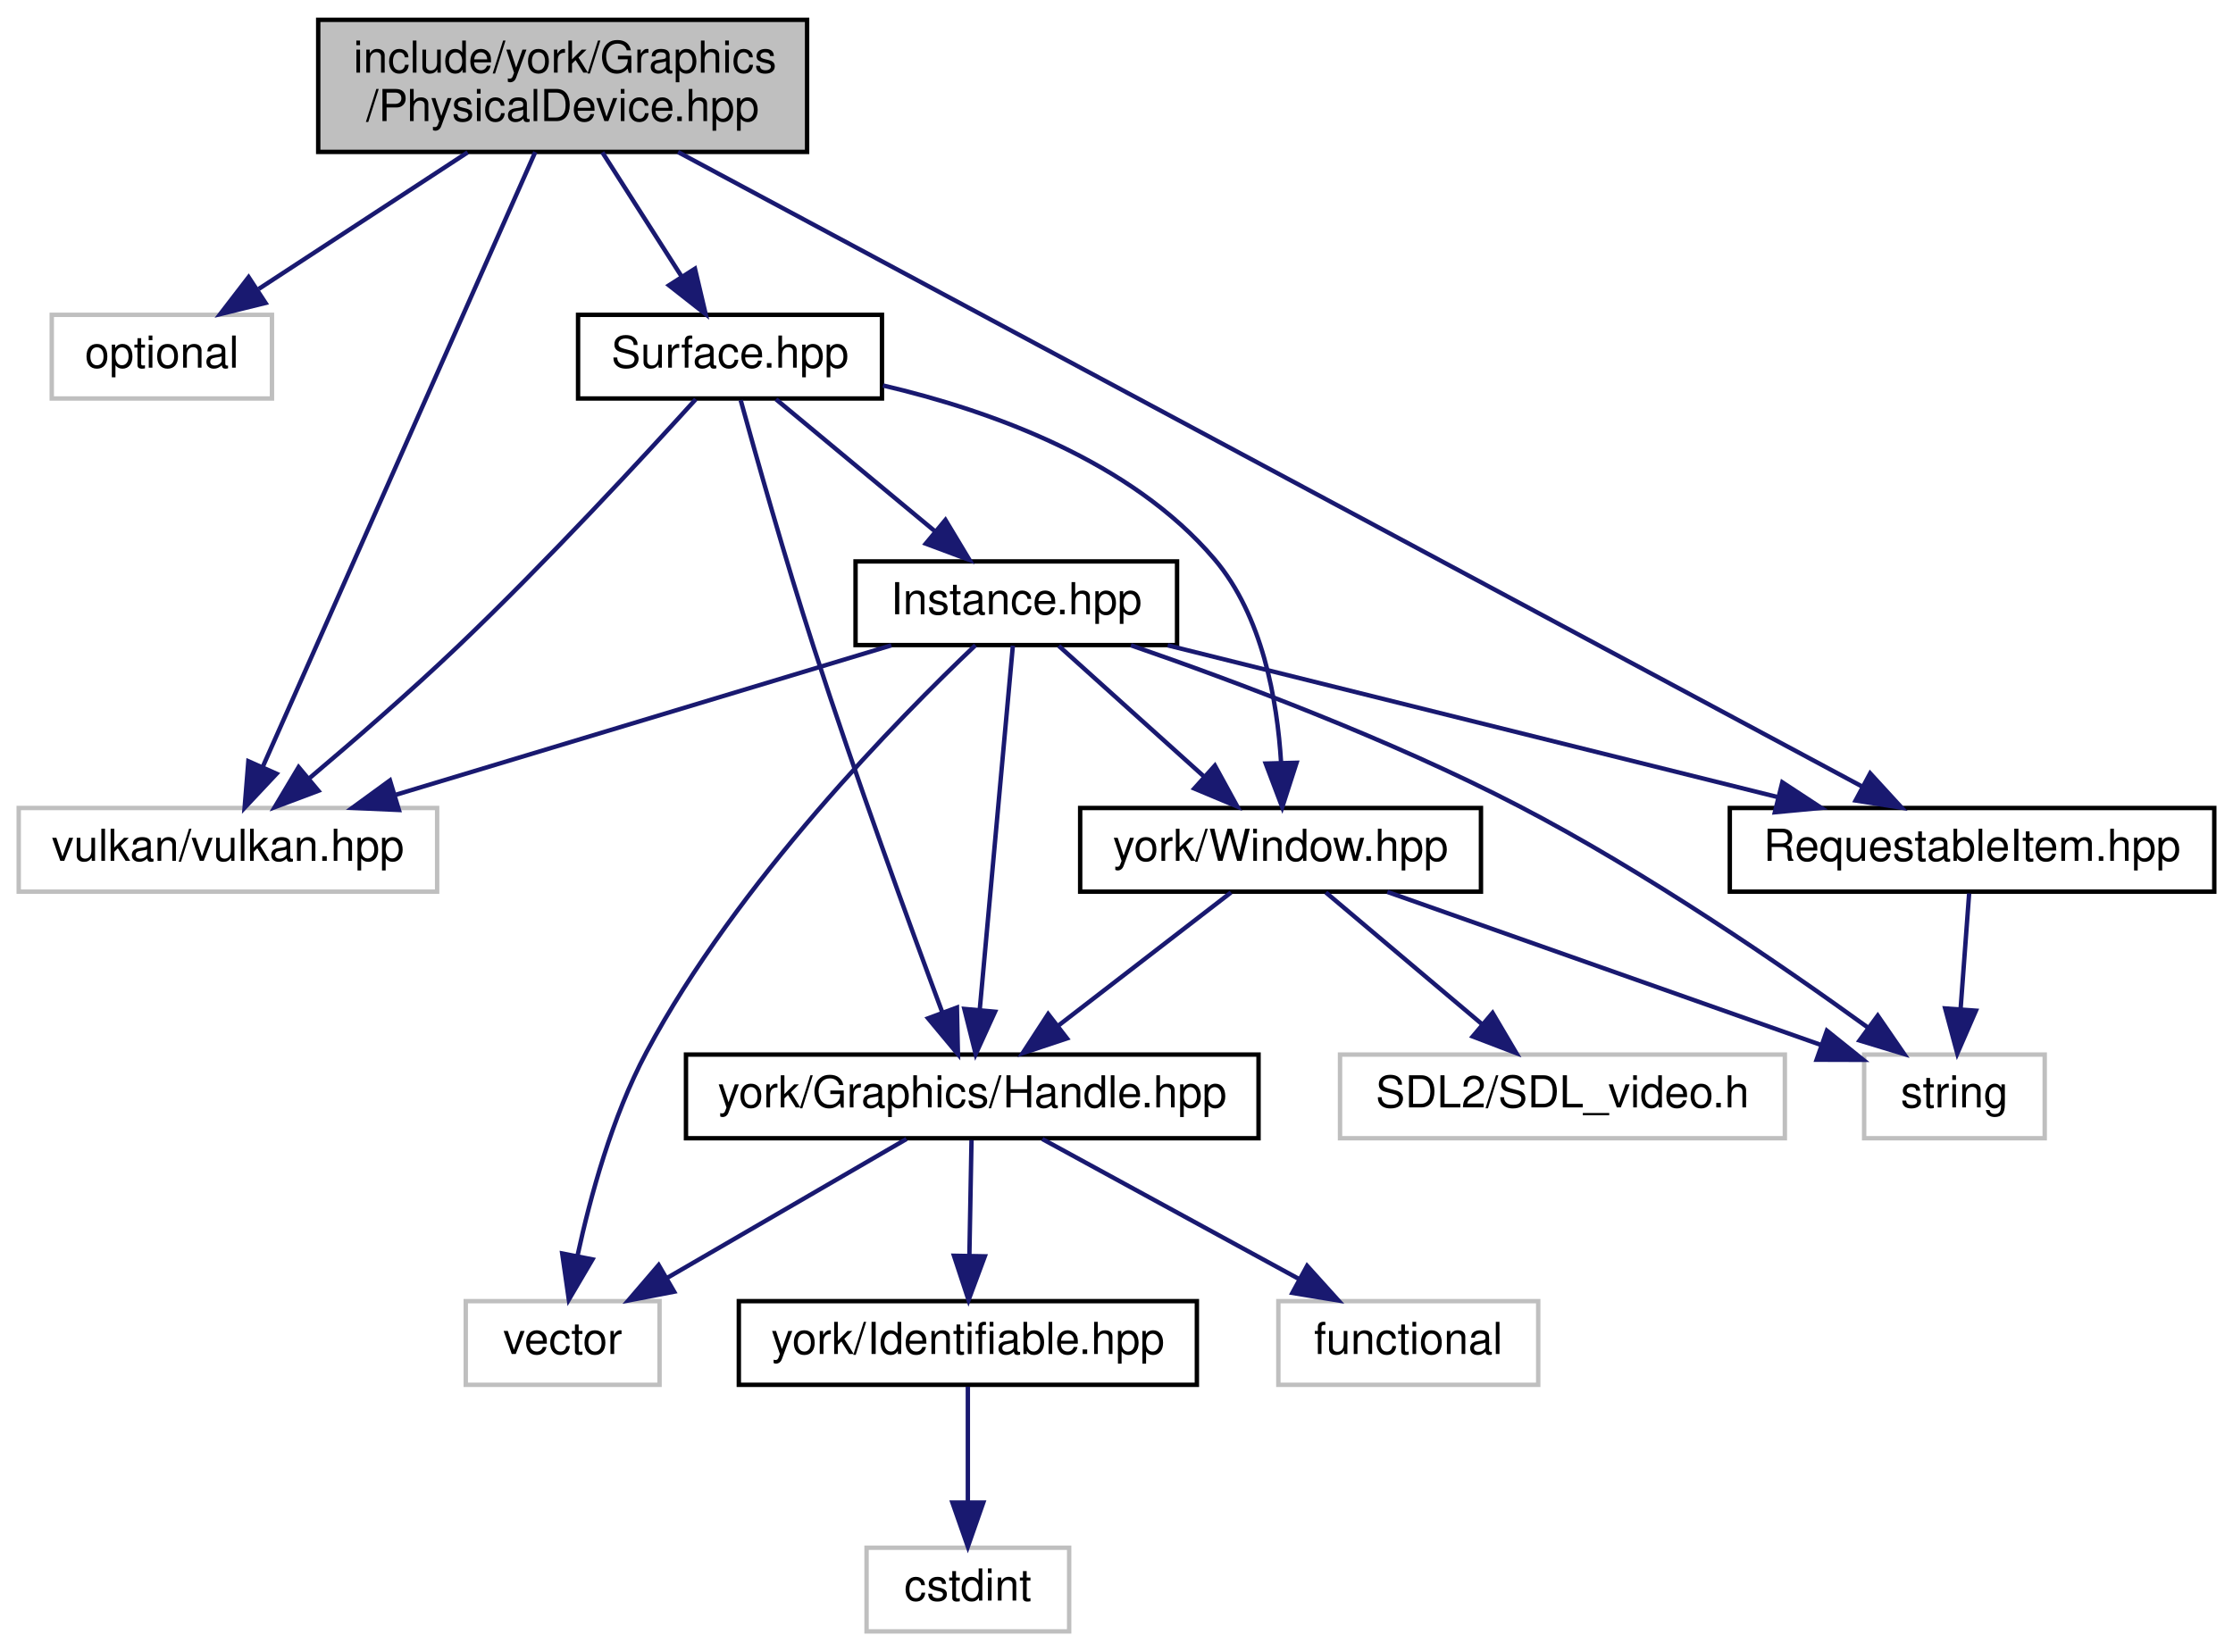
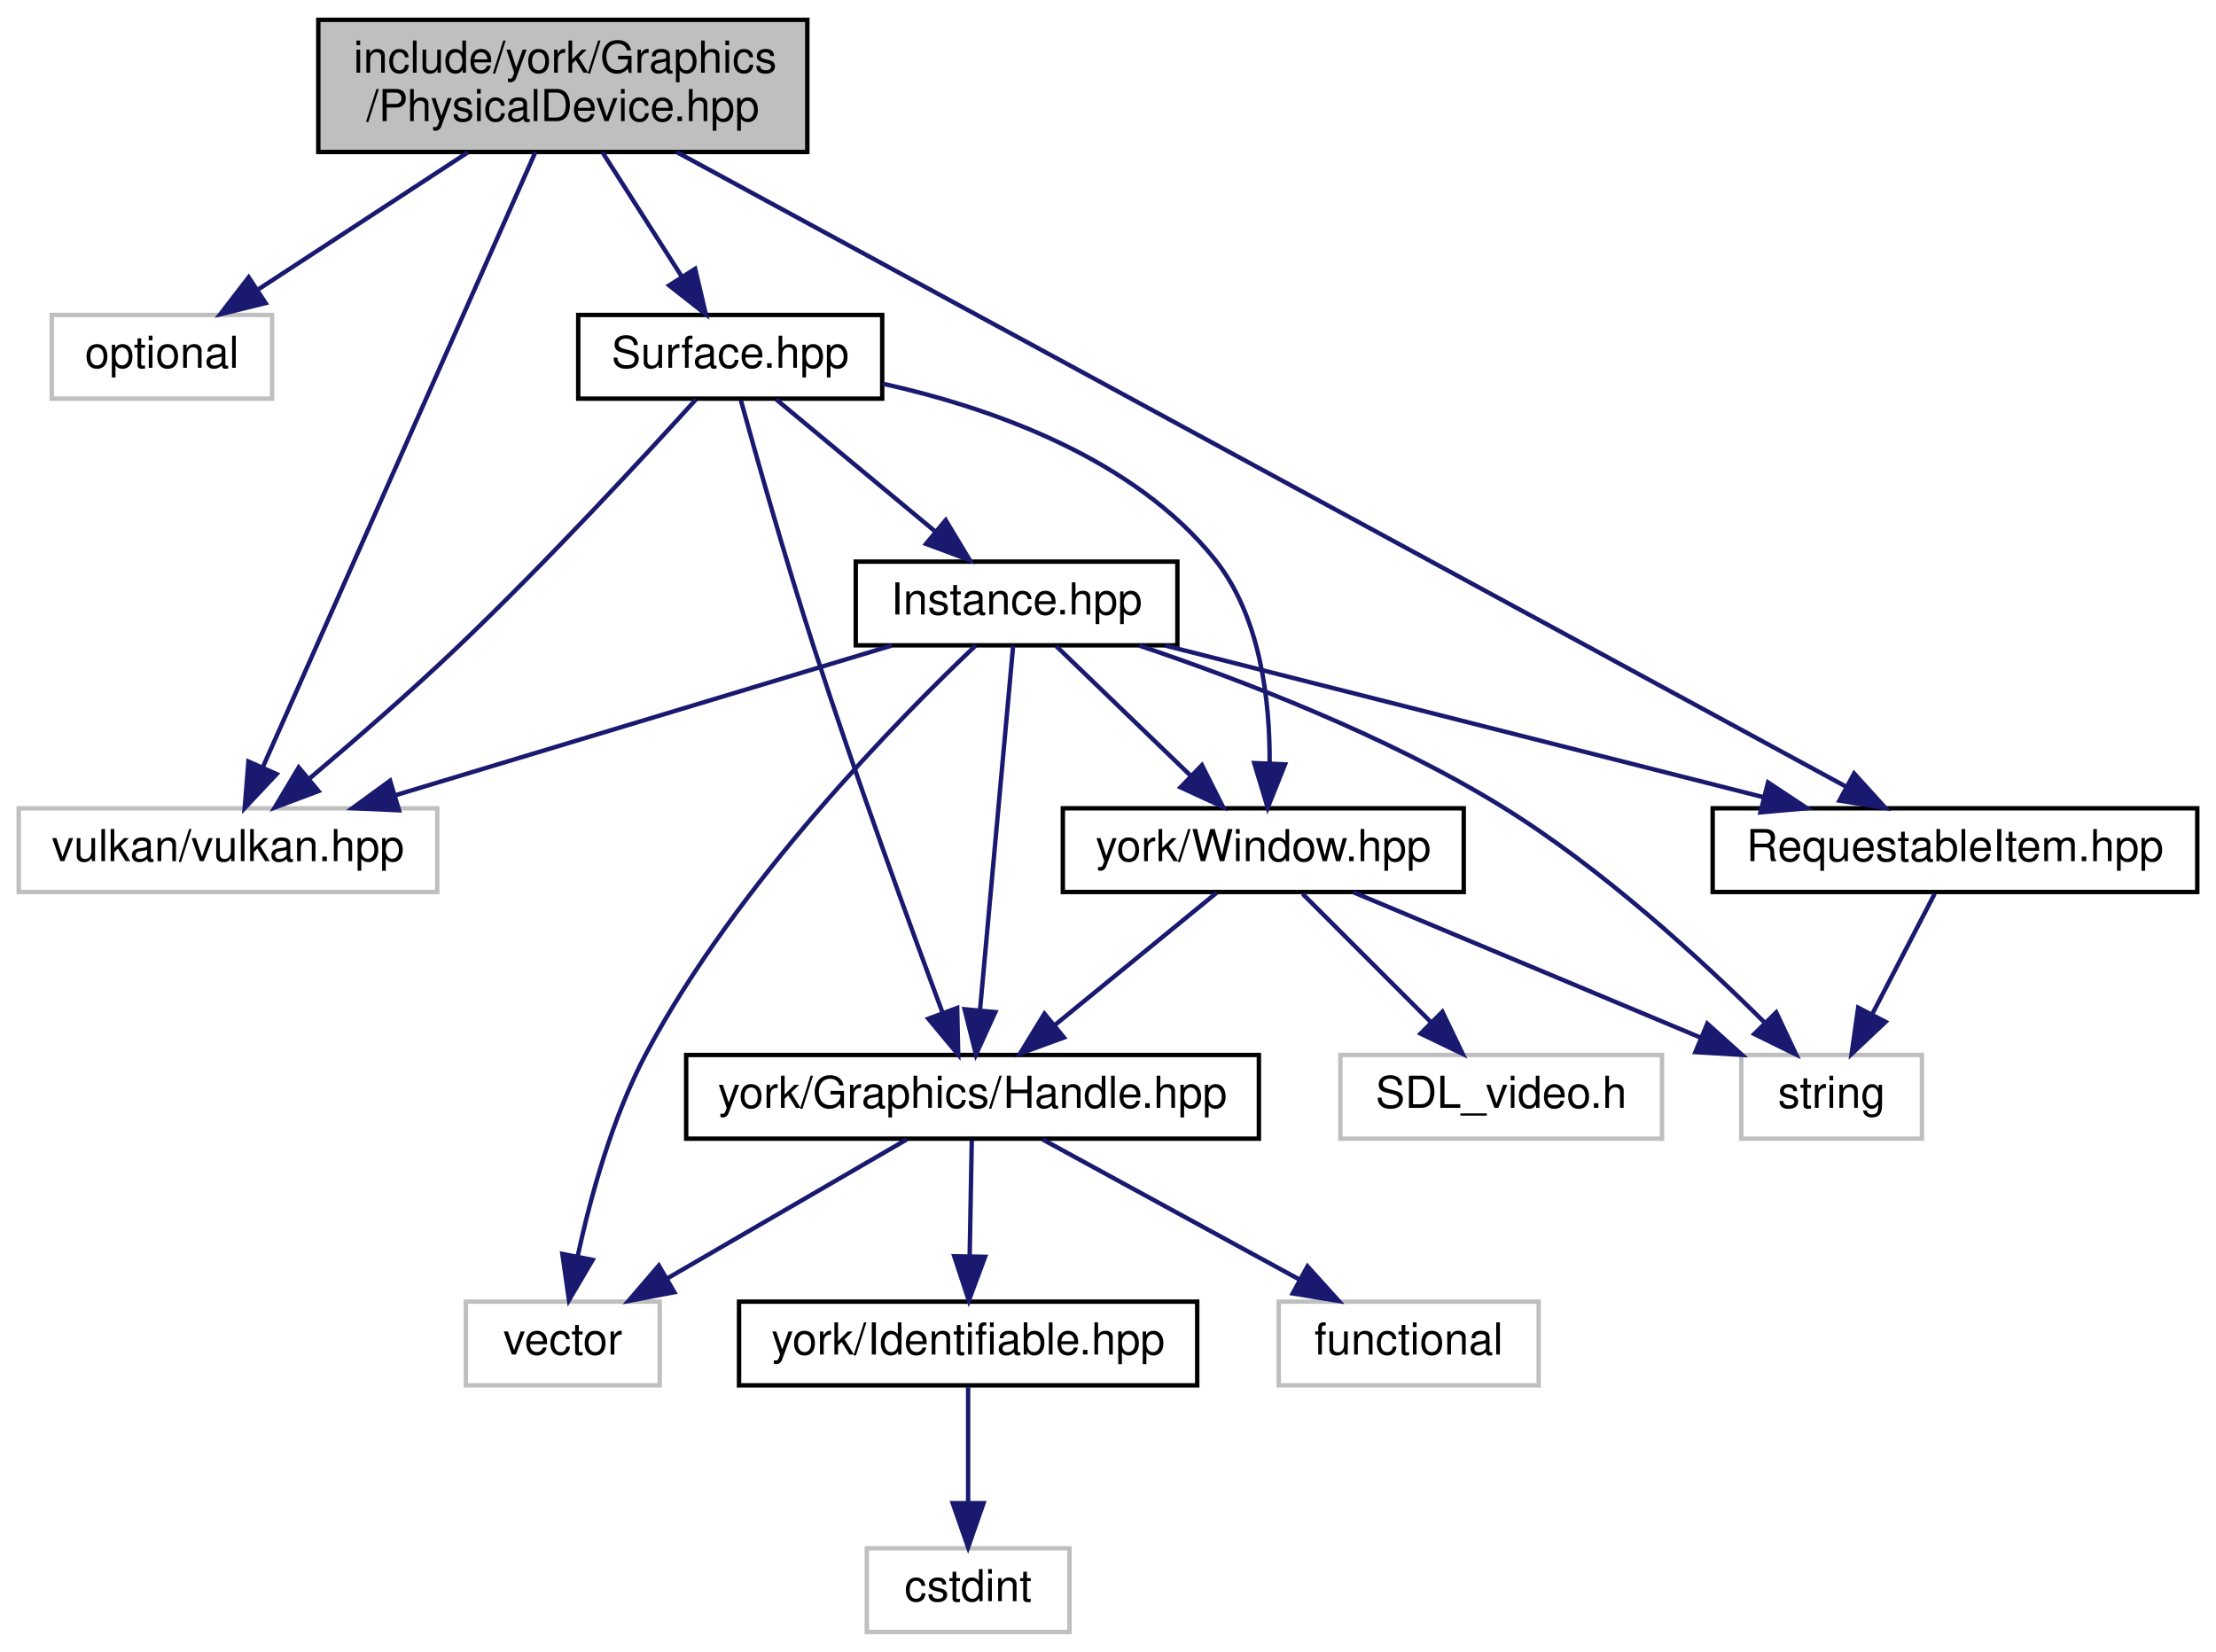
- <svg xmlns="http://www.w3.org/2000/svg" xmlns:xlink="http://www.w3.org/1999/xlink" width="507pt" height="375pt" viewBox="0.00 0.00 506.50 375.00">
+ <svg xmlns="http://www.w3.org/2000/svg" xmlns:xlink="http://www.w3.org/1999/xlink" width="503pt" height="375pt" viewBox="0.00 0.00 502.50 375.00">
  <g id="graph0" class="graph" transform="scale(1 1) rotate(0) translate(4 371)">
    <g id="node1" class="node">
      <g id="a_node1">
        <a xlink:title=" ">
          <polygon fill="#bfbfbf" stroke="black" points="68,-336.5 68,-366.5 179,-366.5 179,-336.5 68,-336.5" />
          <text text-anchor="start" x="76" y="-354.5" font-family="Helvetica,sans-Serif" font-size="10.00">include/york/Graphics</text>
          <text text-anchor="middle" x="123.5" y="-343.5" font-family="Helvetica,sans-Serif" font-size="10.00">/PhysicalDevice.hpp</text>
        </a>
      </g>
    </g>
    <g id="node2" class="node">
      <g id="a_node2">
        <a xlink:title=" ">
          <polygon fill="none" stroke="#bfbfbf" points="7.5,-280.5 7.5,-299.5 57.5,-299.5 57.5,-280.5 7.5,-280.5" />
          <text text-anchor="middle" x="32.5" y="-287.5" font-family="Helvetica,sans-Serif" font-size="10.00">optional</text>
        </a>
      </g>
    </g>
    <g id="edge1" class="edge">
      <path fill="none" stroke="midnightblue" d="M101.93,-336.4C87.62,-327.04 68.89,-314.79 54.49,-305.38" />
      <polygon fill="midnightblue" stroke="midnightblue" points="56.03,-302.2 45.74,-299.66 52.2,-308.06 56.03,-302.2" />
    </g>
    <g id="node3" class="node">
      <g id="a_node3">
        <a xlink:title=" ">
          <polygon fill="none" stroke="#bfbfbf" points="0,-168.5 0,-187.5 95,-187.5 95,-168.5 0,-168.5" />
          <text text-anchor="middle" x="47.5" y="-175.5" font-family="Helvetica,sans-Serif" font-size="10.00">vulkan/vulkan.hpp</text>
        </a>
      </g>
    </g>
    <g id="edge2" class="edge">
      <path fill="none" stroke="midnightblue" d="M117.28,-336.47C103.53,-305.44 70.57,-231.05 55.39,-196.81" />
      <polygon fill="midnightblue" stroke="midnightblue" points="58.54,-195.28 51.29,-187.56 52.14,-198.12 58.54,-195.28" />
    </g>
    <g id="node4" class="node">
      <g id="a_node4">
        <a xlink:href="_surface_8hpp.html" target="_top" xlink:title=" ">
          <polygon fill="none" stroke="black" points="127,-280.5 127,-299.5 196,-299.5 196,-280.5 127,-280.5" />
          <text text-anchor="middle" x="161.5" y="-287.5" font-family="Helvetica,sans-Serif" font-size="10.00">Surface.hpp</text>
        </a>
      </g>
    </g>
    <g id="edge3" class="edge">
      <path fill="none" stroke="midnightblue" d="M132.51,-336.4C137.91,-327.93 144.83,-317.1 150.55,-308.14" />
      <polygon fill="midnightblue" stroke="midnightblue" points="153.54,-309.97 155.97,-299.66 147.64,-306.2 153.54,-309.97" />
    </g>
    <g id="node14" class="node">
      <g id="a_node14">
        <a xlink:href="_requestable_item_8hpp.html" target="_top" xlink:title=" ">
-           <polygon fill="none" stroke="black" points="388.5,-168.5 388.5,-187.5 498.5,-187.5 498.5,-168.5 388.5,-168.5" />
-           <text text-anchor="middle" x="443.5" y="-175.5" font-family="Helvetica,sans-Serif" font-size="10.00">RequestableItem.hpp</text>
+           <polygon fill="none" stroke="black" points="384.5,-168.5 384.5,-187.5 494.5,-187.5 494.5,-168.5 384.5,-168.5" />
+           <text text-anchor="middle" x="439.5" y="-175.5" font-family="Helvetica,sans-Serif" font-size="10.00">RequestableItem.hpp</text>
        </a>
      </g>
    </g>
    <g id="edge22" class="edge">
-       <path fill="none" stroke="midnightblue" d="M149.69,-336.47C210.2,-304.03 359.11,-224.23 418.48,-192.41" />
-       <polygon fill="midnightblue" stroke="midnightblue" points="420.37,-195.37 427.53,-187.56 417.06,-189.2 420.37,-195.37" />
+       <path fill="none" stroke="midnightblue" d="M149.36,-336.47C209.12,-304.03 356.17,-224.23 414.79,-192.41" />
+       <polygon fill="midnightblue" stroke="midnightblue" points="416.61,-195.41 423.73,-187.56 413.27,-189.25 416.61,-195.41" />
    </g>
    <g id="edge4" class="edge">
      <path fill="none" stroke="midnightblue" d="M153.73,-280.33C142.22,-267.63 119.82,-243.36 99.5,-224 88.7,-213.71 76.04,-202.74 65.93,-194.2" />
      <polygon fill="midnightblue" stroke="midnightblue" points="68.04,-191.41 58.12,-187.68 63.55,-196.78 68.04,-191.41" />
    </g>
    <g id="node5" class="node">
      <g id="a_node5">
        <a xlink:href="_window_8hpp.html" target="_top" xlink:title=" ">
-           <polygon fill="none" stroke="black" points="241,-168.5 241,-187.5 332,-187.5 332,-168.5 241,-168.5" />
-           <text text-anchor="middle" x="286.5" y="-175.5" font-family="Helvetica,sans-Serif" font-size="10.00">york/Window.hpp</text>
+           <polygon fill="none" stroke="black" points="237,-168.5 237,-187.5 328,-187.5 328,-168.5 237,-168.5" />
+           <text text-anchor="middle" x="282.5" y="-175.5" font-family="Helvetica,sans-Serif" font-size="10.00">york/Window.hpp</text>
        </a>
      </g>
    </g>
    <g id="edge5" class="edge">
-       <path fill="none" stroke="midnightblue" d="M196.22,-283.46C220.75,-277.73 252.52,-266.32 271.5,-244 282.39,-231.19 285.75,-212 286.62,-197.79" />
-       <polygon fill="midnightblue" stroke="midnightblue" points="290.13,-197.77 286.88,-187.68 283.13,-197.59 290.13,-197.77" />
+       <path fill="none" stroke="midnightblue" d="M196.1,-283.9C220.9,-278.38 253.06,-267.03 271.5,-244 281.88,-231.03 284.03,-211.86 283.94,-197.7" />
+       <polygon fill="midnightblue" stroke="midnightblue" points="287.43,-197.47 283.5,-187.63 280.44,-197.77 287.43,-197.47" />
    </g>
    <g id="node8" class="node">
      <g id="a_node8">
        <a xlink:href="_handle_8hpp.html" target="_top" xlink:title="Contains the declarations for the Handle classes which form the basis of our Vulkan implementation.">
          <polygon fill="none" stroke="black" points="151.5,-112.5 151.5,-131.5 281.5,-131.5 281.5,-112.5 151.5,-112.5" />
          <text text-anchor="middle" x="216.5" y="-119.5" font-family="Helvetica,sans-Serif" font-size="10.00">york/Graphics/Handle.hpp</text>
        </a>
      </g>
    </g>
    <g id="edge13" class="edge">
      <path fill="none" stroke="midnightblue" d="M163.92,-280.12C167.38,-267.56 174.05,-243.91 180.5,-224 189.99,-194.73 202.23,-161.15 209.72,-141.03" />
      <polygon fill="midnightblue" stroke="midnightblue" points="213.02,-142.18 213.25,-131.59 206.47,-139.73 213.02,-142.18" />
    </g>
    <g id="node13" class="node">
      <g id="a_node13">
        <a xlink:href="_instance_8hpp.html" target="_top" xlink:title=" ">
          <polygon fill="none" stroke="black" points="190,-224.5 190,-243.5 263,-243.5 263,-224.5 190,-224.5" />
          <text text-anchor="middle" x="226.5" y="-231.5" font-family="Helvetica,sans-Serif" font-size="10.00">Instance.hpp</text>
        </a>
      </g>
    </g>
    <g id="edge14" class="edge">
      <path fill="none" stroke="midnightblue" d="M171.94,-280.32C181.65,-272.26 196.32,-260.08 208,-250.37" />
      <polygon fill="midnightblue" stroke="midnightblue" points="210.41,-252.92 215.87,-243.83 205.94,-247.53 210.41,-252.92" />
    </g>
    <g id="node6" class="node">
      <g id="a_node6">
        <a xlink:title=" ">
-           <polygon fill="none" stroke="#bfbfbf" points="419,-112.5 419,-131.5 460,-131.5 460,-112.5 419,-112.5" />
-           <text text-anchor="middle" x="439.5" y="-119.5" font-family="Helvetica,sans-Serif" font-size="10.00">string</text>
+           <polygon fill="none" stroke="#bfbfbf" points="391,-112.5 391,-131.5 432,-131.5 432,-112.5 391,-112.5" />
+           <text text-anchor="middle" x="411.5" y="-119.5" font-family="Helvetica,sans-Serif" font-size="10.00">string</text>
        </a>
      </g>
    </g>
    <g id="edge6" class="edge">
-       <path fill="none" stroke="midnightblue" d="M310.74,-168.44C337.43,-159.03 380.36,-143.87 409.23,-133.68" />
-       <polygon fill="midnightblue" stroke="midnightblue" points="410.54,-136.93 418.8,-130.3 408.21,-130.33 410.54,-136.93" />
+       <path fill="none" stroke="midnightblue" d="M302.94,-168.44C324.17,-159.56 357.6,-145.56 381.75,-135.45" />
+       <polygon fill="midnightblue" stroke="midnightblue" points="383.28,-138.61 391.16,-131.52 380.58,-132.15 383.28,-138.61" />
    </g>
    <g id="node7" class="node">
      <g id="a_node7">
        <a xlink:title=" ">
-           <polygon fill="none" stroke="#bfbfbf" points="300,-112.5 300,-131.5 401,-131.5 401,-112.5 300,-112.5" />
-           <text text-anchor="middle" x="350.5" y="-119.5" font-family="Helvetica,sans-Serif" font-size="10.00">SDL2/SDL_video.h</text>
+           <polygon fill="none" stroke="#bfbfbf" points="300,-112.5 300,-131.5 373,-131.5 373,-112.5 300,-112.5" />
+           <text text-anchor="middle" x="336.5" y="-119.5" font-family="Helvetica,sans-Serif" font-size="10.00">SDL_video.h</text>
        </a>
      </g>
    </g>
    <g id="edge7" class="edge">
-       <path fill="none" stroke="midnightblue" d="M296.78,-168.32C306.34,-160.26 320.78,-148.08 332.28,-138.37" />
-       <polygon fill="midnightblue" stroke="midnightblue" points="334.64,-140.96 340.03,-131.83 330.13,-135.61 334.64,-140.96" />
+       <path fill="none" stroke="midnightblue" d="M291.42,-168.08C299.28,-160.22 310.93,-148.57 320.42,-139.08" />
+       <polygon fill="midnightblue" stroke="midnightblue" points="323.15,-141.3 327.75,-131.75 318.2,-136.35 323.15,-141.3" />
    </g>
    <g id="edge8" class="edge">
-       <path fill="none" stroke="midnightblue" d="M275.25,-168.32C264.7,-160.18 248.7,-147.84 236.06,-138.09" />
-       <polygon fill="midnightblue" stroke="midnightblue" points="238.01,-135.17 227.95,-131.83 233.73,-140.71 238.01,-135.17" />
+       <path fill="none" stroke="midnightblue" d="M271.9,-168.32C262.04,-160.26 247.15,-148.08 235.28,-138.37" />
+       <polygon fill="midnightblue" stroke="midnightblue" points="237.25,-135.46 227.3,-131.83 232.82,-140.88 237.25,-135.46" />
    </g>
    <g id="node9" class="node">
      <g id="a_node9">
        <a xlink:title=" ">
          <polygon fill="none" stroke="#bfbfbf" points="101.5,-56.5 101.5,-75.5 145.5,-75.5 145.5,-56.5 101.5,-56.5" />
          <text text-anchor="middle" x="123.5" y="-63.5" font-family="Helvetica,sans-Serif" font-size="10.00">vector</text>
        </a>
      </g>
    </g>
    <g id="edge9" class="edge">
      <path fill="none" stroke="midnightblue" d="M201.56,-112.32C186.91,-103.82 164.37,-90.73 147.26,-80.8" />
      <polygon fill="midnightblue" stroke="midnightblue" points="148.81,-77.65 138.4,-75.65 145.3,-83.7 148.81,-77.65" />
    </g>
    <g id="node10" class="node">
      <g id="a_node10">
        <a xlink:title=" ">
          <polygon fill="none" stroke="#bfbfbf" points="286,-56.5 286,-75.5 345,-75.5 345,-56.5 286,-56.5" />
          <text text-anchor="middle" x="315.5" y="-63.5" font-family="Helvetica,sans-Serif" font-size="10.00">functional</text>
        </a>
      </g>
    </g>
    <g id="edge10" class="edge">
      <path fill="none" stroke="midnightblue" d="M232.41,-112.32C248.14,-103.74 272.44,-90.49 290.71,-80.52" />
      <polygon fill="midnightblue" stroke="midnightblue" points="292.53,-83.52 299.63,-75.65 289.18,-77.37 292.53,-83.52" />
    </g>
    <g id="node11" class="node">
      <g id="a_node11">
        <a xlink:href="_identifiable_8hpp.html" target="_top" xlink:title=" ">
          <polygon fill="none" stroke="black" points="163.5,-56.5 163.5,-75.5 267.5,-75.5 267.5,-56.5 163.5,-56.5" />
          <text text-anchor="middle" x="215.5" y="-63.5" font-family="Helvetica,sans-Serif" font-size="10.00">york/Identifiable.hpp</text>
        </a>
      </g>
    </g>
    <g id="edge11" class="edge">
      <path fill="none" stroke="midnightblue" d="M216.33,-112.08C216.2,-105.01 216.02,-94.86 215.85,-85.99" />
      <polygon fill="midnightblue" stroke="midnightblue" points="219.35,-85.68 215.66,-75.75 212.35,-85.81 219.35,-85.68" />
    </g>
    <g id="node12" class="node">
      <g id="a_node12">
        <a xlink:title=" ">
          <polygon fill="none" stroke="#bfbfbf" points="192.5,-0.5 192.5,-19.5 238.5,-19.5 238.5,-0.5 192.5,-0.5" />
          <text text-anchor="middle" x="215.5" y="-7.5" font-family="Helvetica,sans-Serif" font-size="10.00">cstdint</text>
        </a>
      </g>
    </g>
    <g id="edge12" class="edge">
      <path fill="none" stroke="midnightblue" d="M215.5,-56.08C215.5,-49.01 215.5,-38.86 215.5,-29.99" />
      <polygon fill="midnightblue" stroke="midnightblue" points="219,-29.75 215.5,-19.75 212,-29.75 219,-29.75" />
    </g>
    <g id="edge17" class="edge">
      <path fill="none" stroke="midnightblue" d="M198.14,-224.44C167.76,-215.28 119.39,-200.69 85.68,-190.52" />
      <polygon fill="midnightblue" stroke="midnightblue" points="86.32,-187.05 75.73,-187.52 84.29,-193.76 86.32,-187.05" />
    </g>
    <g id="edge21" class="edge">
-       <path fill="none" stroke="midnightblue" d="M236.14,-224.32C245.01,-216.34 258.37,-204.31 269.11,-194.65" />
-       <polygon fill="midnightblue" stroke="midnightblue" points="271.59,-197.13 276.68,-187.83 266.91,-191.92 271.59,-197.13" />
+       <path fill="none" stroke="midnightblue" d="M235.5,-224.32C243.69,-216.42 256.01,-204.55 265.97,-194.94" />
+       <polygon fill="midnightblue" stroke="midnightblue" points="268.57,-197.29 273.34,-187.83 263.71,-192.26 268.57,-197.29" />
    </g>
    <g id="edge15" class="edge">
-       <path fill="none" stroke="midnightblue" d="M252.52,-224.45C276.07,-216.31 311.41,-203.09 340.5,-188 369.47,-172.98 400.56,-151.6 420.02,-137.52" />
-       <polygon fill="midnightblue" stroke="midnightblue" points="422.09,-140.35 428.09,-131.62 417.95,-134.7 422.09,-140.35" />
+       <path fill="none" stroke="midnightblue" d="M254.36,-224.43C277.34,-216.7 310.31,-204.1 336.5,-188 359.29,-173.99 382.02,-153.07 396.38,-138.77" />
+       <polygon fill="midnightblue" stroke="midnightblue" points="398.93,-141.17 403.45,-131.59 393.94,-136.26 398.93,-141.17" />
    </g>
    <g id="edge18" class="edge">
      <path fill="none" stroke="midnightblue" d="M225.72,-224.37C224.1,-206.62 220.38,-165.67 218.19,-141.6" />
      <polygon fill="midnightblue" stroke="midnightblue" points="221.67,-141.23 217.28,-131.59 214.7,-141.87 221.67,-141.23" />
    </g>
    <g id="edge16" class="edge">
      <path fill="none" stroke="midnightblue" d="M217.23,-224.47C200.04,-208.14 163.07,-170.66 142.5,-132 134.73,-117.41 129.77,-99.23 126.87,-85.81" />
      <polygon fill="midnightblue" stroke="midnightblue" points="130.27,-84.98 124.9,-75.85 123.4,-86.33 130.27,-84.98" />
    </g>
    <g id="edge19" class="edge">
-       <path fill="none" stroke="midnightblue" d="M260.88,-224.44C298.42,-215.1 358.63,-200.12 399.57,-189.93" />
-       <polygon fill="midnightblue" stroke="midnightblue" points="400.42,-193.33 409.28,-187.52 398.73,-186.53 400.42,-193.33" />
+       <path fill="none" stroke="midnightblue" d="M260.25,-224.44C297.02,-215.12 355.95,-200.18 396.12,-190" />
+       <polygon fill="midnightblue" stroke="midnightblue" points="397.07,-193.37 405.91,-187.52 395.35,-186.58 397.07,-193.37" />
    </g>
    <g id="edge20" class="edge">
-       <path fill="none" stroke="midnightblue" d="M442.84,-168.08C442.32,-161.01 441.56,-150.86 440.91,-141.99" />
-       <polygon fill="midnightblue" stroke="midnightblue" points="444.38,-141.47 440.15,-131.75 437.4,-141.98 444.38,-141.47" />
+       <path fill="none" stroke="midnightblue" d="M434.88,-168.08C431.04,-160.69 425.48,-149.95 420.74,-140.81" />
+       <polygon fill="midnightblue" stroke="midnightblue" points="423.75,-139.02 416.04,-131.75 417.53,-142.24 423.75,-139.02" />
    </g>
  </g>
</svg>
